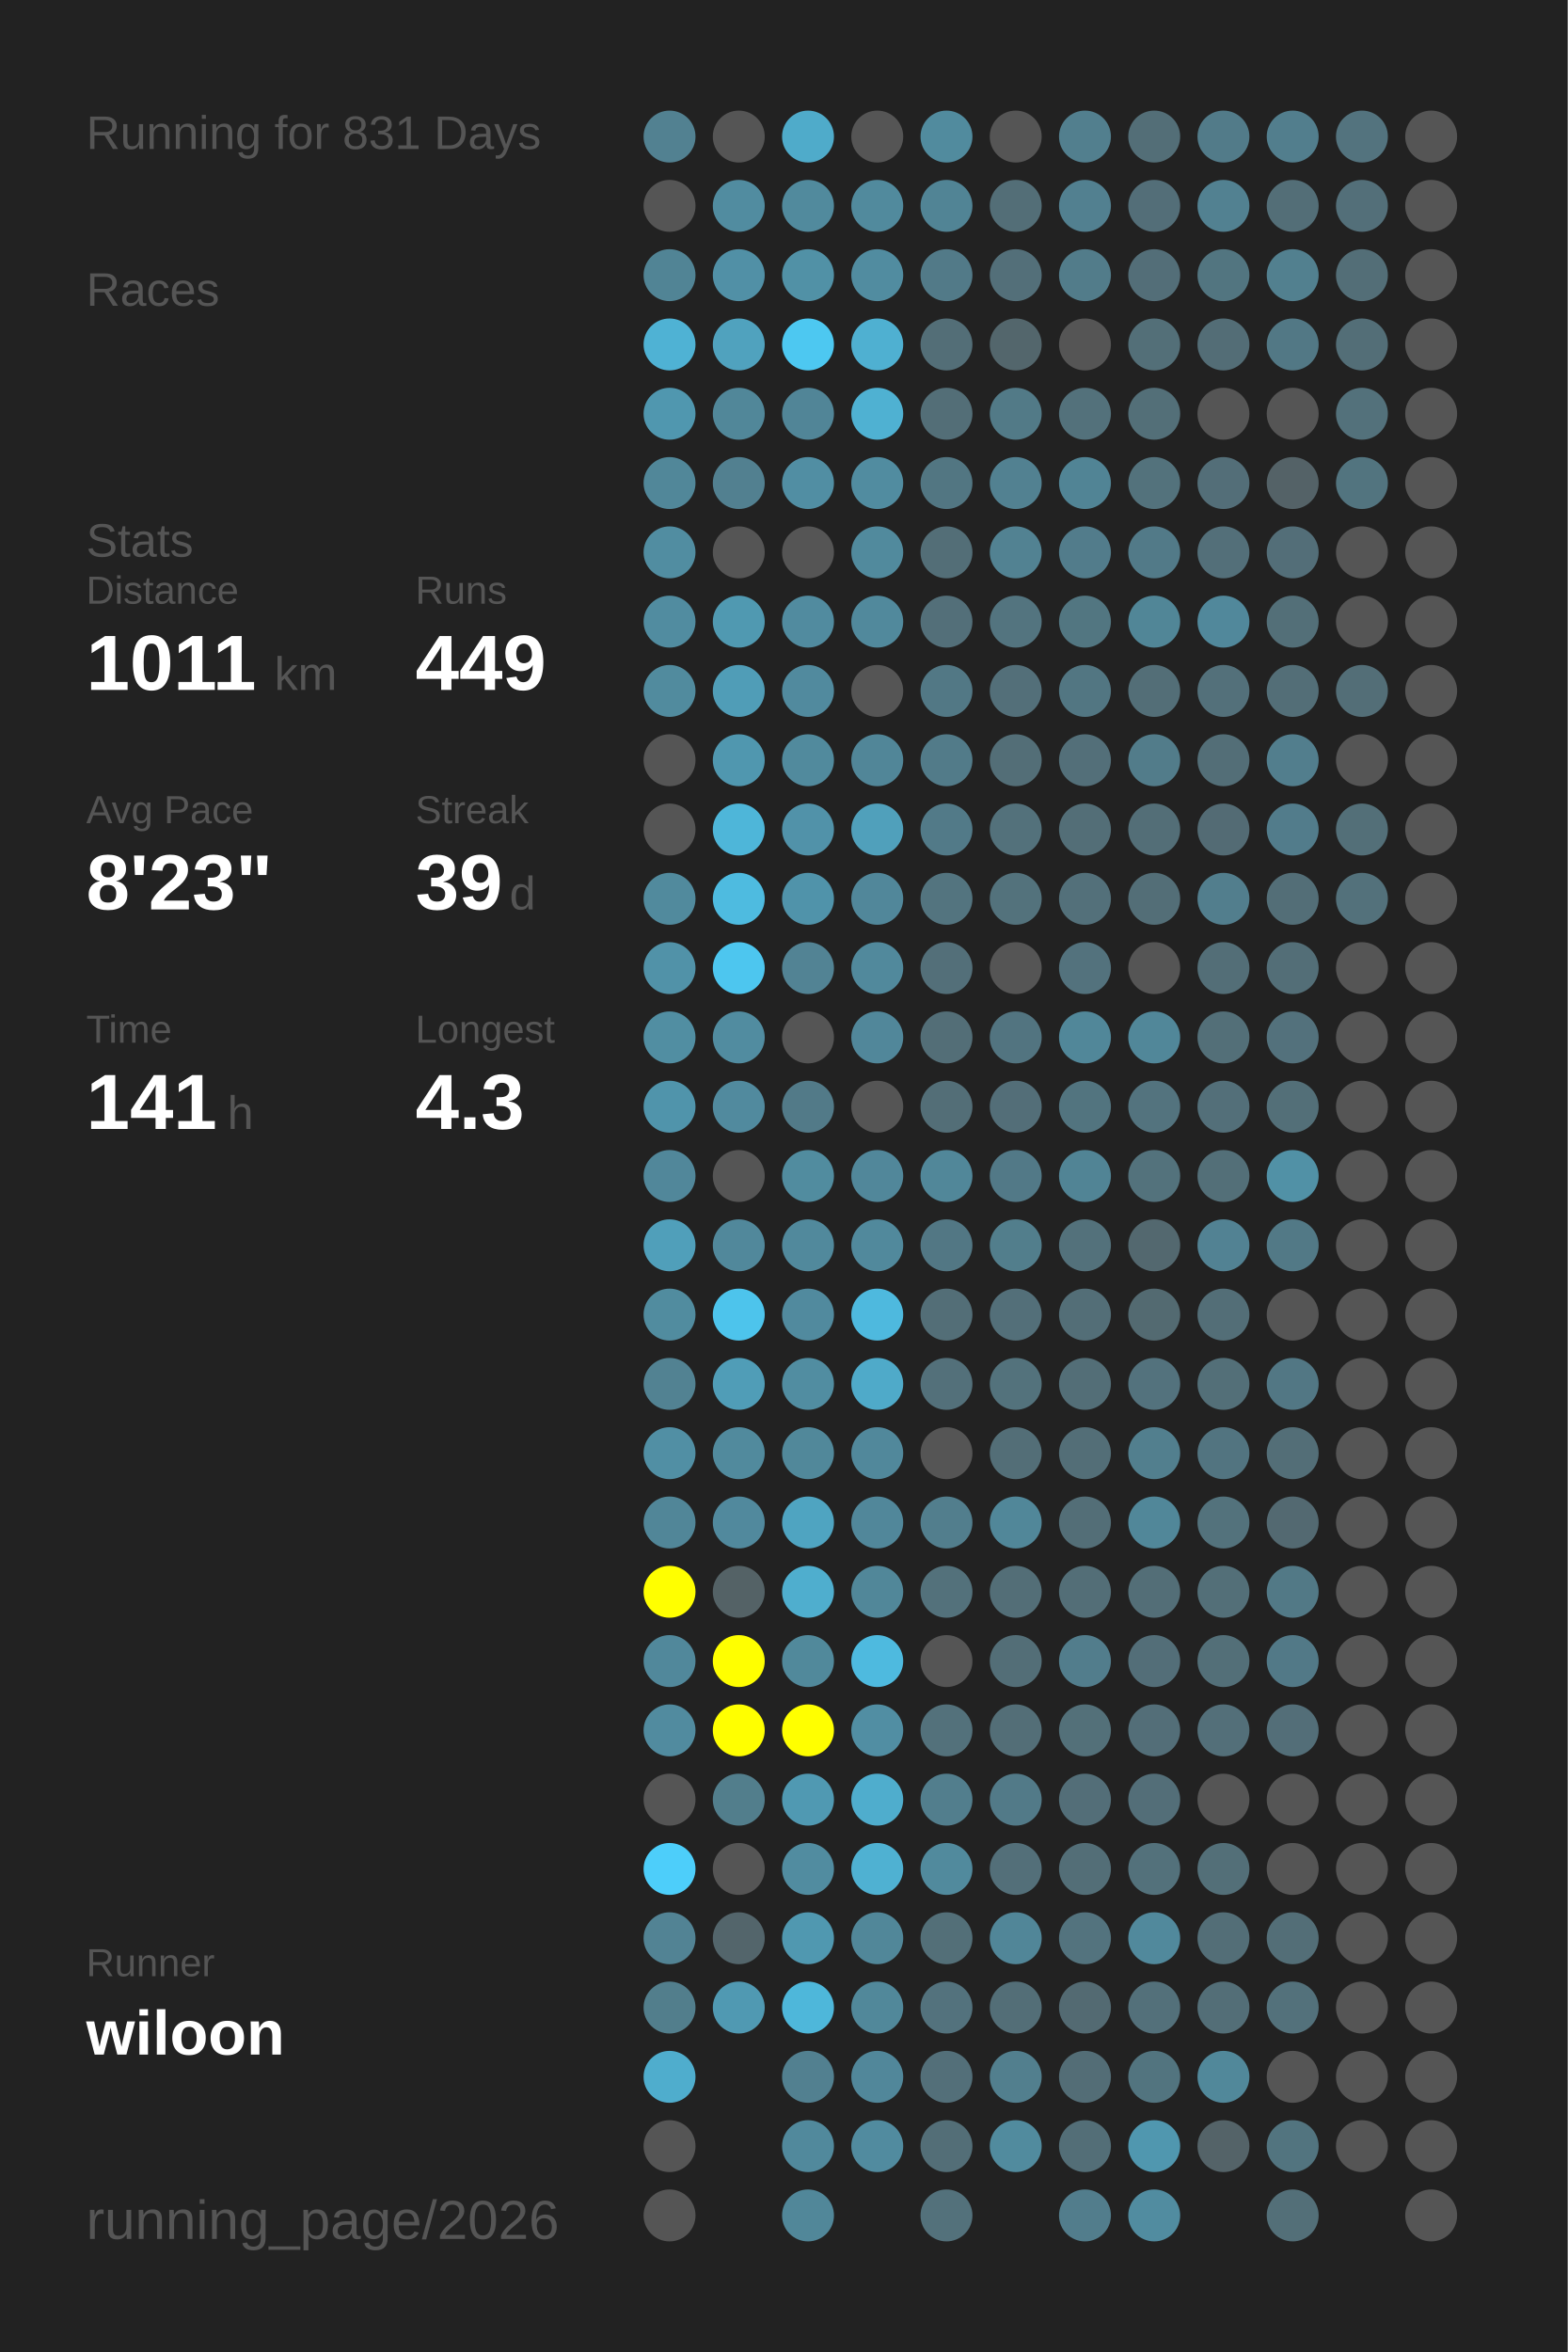
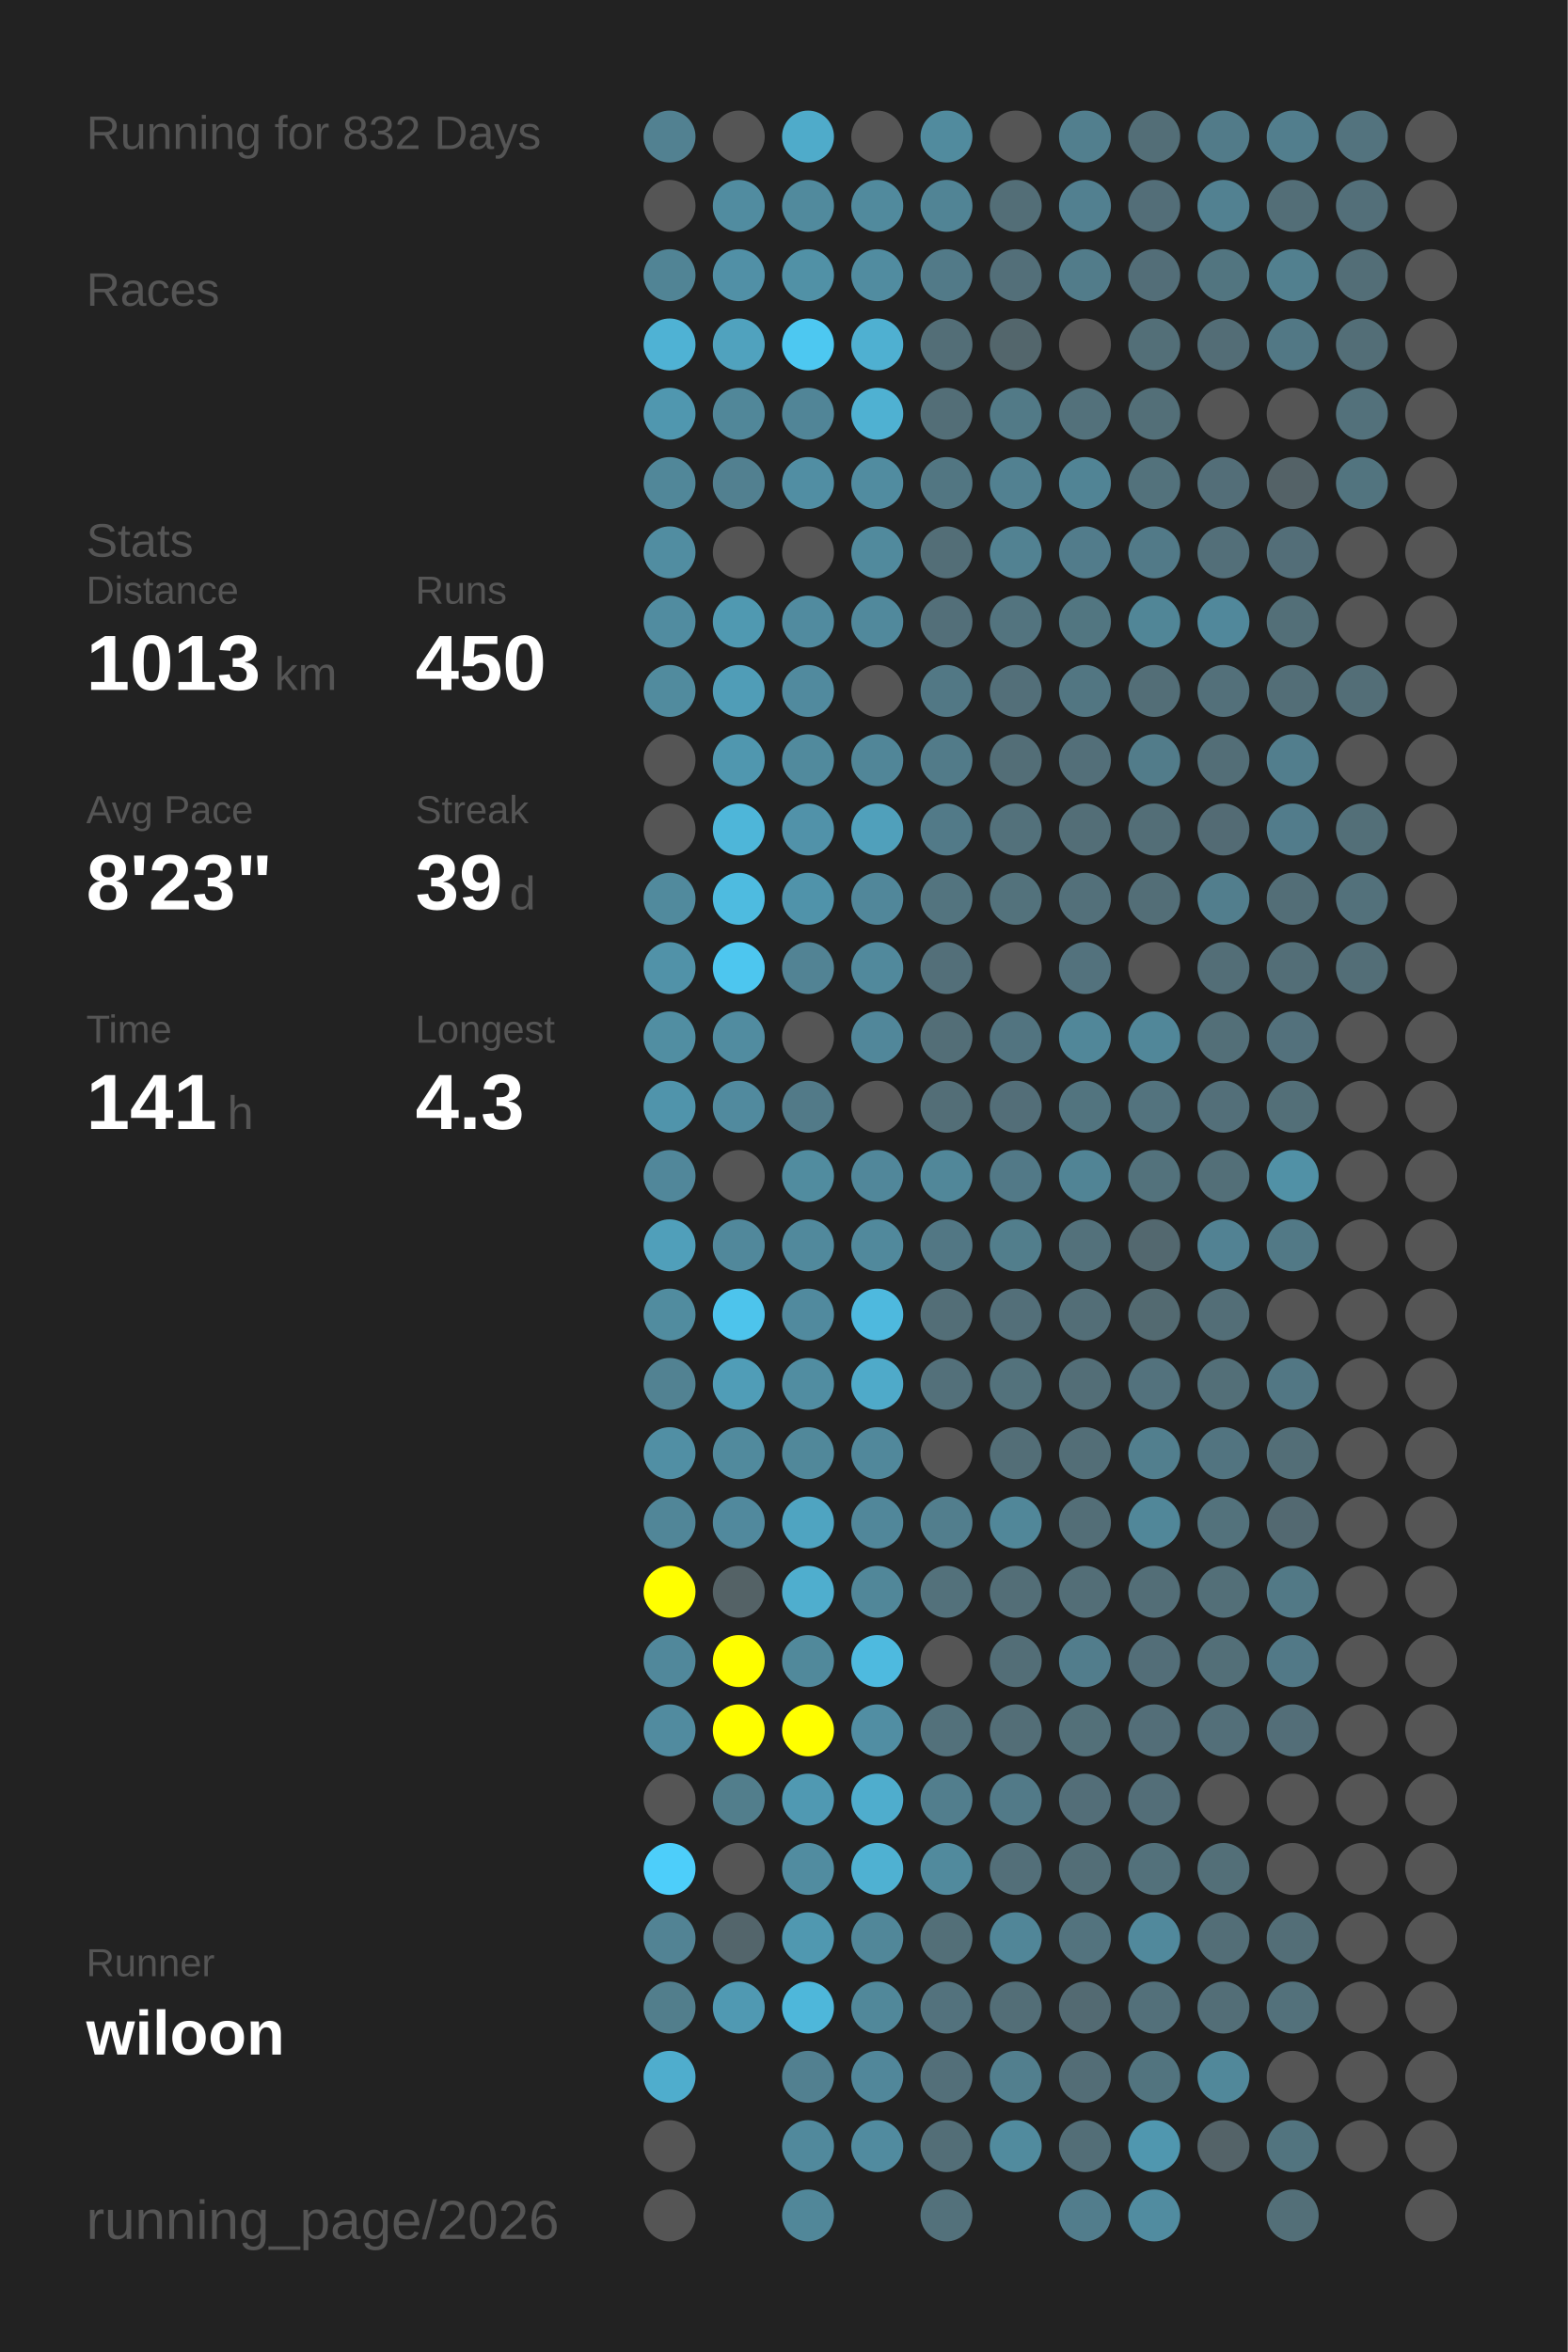
<svg xmlns="http://www.w3.org/2000/svg" baseProfile="full" height="300mm" version="1.1" viewBox="0,0,200,300" width="200mm">
  <defs />
  <rect fill="#222222" height="300" width="200" x="0" y="0" />
-   <text fill="#555555" style="font-size:6px; font-family:Arial;" x="11" y="19">Running for 831 Days</text>
+   <text fill="#555555" style="font-size:6px; font-family:Arial;" x="11" y="19">Running for 832 Days</text>
  <text fill="#555555" style="font-size:6px; font-family:Arial;" x="11" y="39">Races</text>
  <text fill="#555555" style="font-size:6px; font-family:Arial;" x="11" y="71">Stats</text>
  <text fill="#555555" style="font-size:5px; font-family:Arial;" x="11" y="77">Distance</text>
-   <text fill="#FFFFFF" style="font-size:10px; font-family:Arial; font-weight:bold;" x="11" y="88">1011</text>
+   <text fill="#FFFFFF" style="font-size:10px; font-family:Arial; font-weight:bold;" x="11" y="88">1013</text>
  <text fill="#555555" style="font-size:6px; font-family:Arial;" x="35" y="88">km</text>
  <text fill="#555555" style="font-size:5px; font-family:Arial;" x="53" y="77">Runs</text>
-   <text fill="#FFFFFF" style="font-size:10px; font-family:Arial; font-weight:bold;" x="53" y="88">449</text>
+   <text fill="#FFFFFF" style="font-size:10px; font-family:Arial; font-weight:bold;" x="53" y="88">450</text>
  <text fill="#555555" style="font-size:5px; font-family:Arial;" x="11" y="105">Avg Pace</text>
  <text fill="#FFFFFF" style="font-size:10px; font-family:Arial; font-weight:bold;" x="11" y="116">8'23"</text>
  <text fill="#555555" style="font-size:5px; font-family:Arial;" x="53" y="105">Streak</text>
  <text fill="#FFFFFF" style="font-size:10px; font-family:Arial; font-weight:bold;" x="53" y="116">39</text>
  <text fill="#555555" style="font-size:6px; font-family:Arial;" x="65" y="116">d</text>
  <text fill="#555555" style="font-size:5px; font-family:Arial;" x="11" y="133">Time</text>
  <text fill="#FFFFFF" style="font-size:10px; font-family:Arial; font-weight:bold;" x="11" y="144">141</text>
  <text fill="#555555" style="font-size:6px; font-family:Arial;" x="29" y="144">h</text>
  <text fill="#555555" style="font-size:5px; font-family:Arial;" x="53" y="133">Longest</text>
  <text fill="#FFFFFF" style="font-size:10px; font-family:Arial; font-weight:bold;" x="53" y="144">4.3</text>
  <text fill="#555555" style="font-size:5px; font-family:Arial;" x="11" y="252.065">Runner</text>
  <text fill="#FFFFFF" style="font-size:8px; font-family:Arial; font-weight:bold;" x="11" y="262.065">wiloon</text>
  <text fill="#555555" style="font-size:7px; font-family:Arial;" x="11" y="285.581">running_page/2026</text>
  <circle cx="85.417" cy="17.419" fill="#528191" r="3.312" />
  <circle cx="85.417" cy="26.258" fill="#555555" r="3.312" />
  <circle cx="85.417" cy="35.097" fill="#518495" r="3.312" />
  <circle cx="85.417" cy="43.935" fill="#4fb2d4" r="3.312" />
  <circle cx="85.417" cy="52.774" fill="#5097af" r="3.312" />
  <circle cx="85.417" cy="61.613" fill="#518799" r="3.312" />
  <circle cx="85.417" cy="70.452" fill="#518da1" r="3.312" />
  <circle cx="85.417" cy="79.29" fill="#518ca0" r="3.312" />
  <circle cx="85.417" cy="88.129" fill="#518b9e" r="3.312" />
  <circle cx="85.417" cy="96.968" fill="#555555" r="3.312" />
  <circle cx="85.417" cy="105.806" fill="#555555" r="3.312" />
  <circle cx="85.417" cy="114.645" fill="#518a9d" r="3.312" />
  <circle cx="85.417" cy="123.484" fill="#5192a8" r="3.312" />
  <circle cx="85.417" cy="132.323" fill="#518ea2" r="3.312" />
  <circle cx="85.417" cy="141.161" fill="#5094ab" r="3.312" />
  <circle cx="85.417" cy="150" fill="#51879a" r="3.312" />
  <circle cx="85.417" cy="158.839" fill="#509fba" r="3.312" />
  <circle cx="85.417" cy="167.677" fill="#518c9f" r="3.312" />
  <circle cx="85.417" cy="176.516" fill="#528292" r="3.312" />
  <circle cx="85.417" cy="185.355" fill="#518fa4" r="3.312" />
  <circle cx="85.417" cy="194.194" fill="#518698" r="3.312" />
  <circle cx="85.417" cy="203.032" fill="#FFFF00" r="3.312" />
  <circle cx="85.417" cy="211.871" fill="#51889b" r="3.312" />
  <circle cx="85.417" cy="220.71" fill="#518b9f" r="3.312" />
  <circle cx="85.417" cy="229.548" fill="#555555" r="3.312" />
  <circle cx="85.417" cy="238.387" fill="#4dcefa" r="3.312" />
  <circle cx="85.417" cy="247.226" fill="#528394" r="3.312" />
  <circle cx="85.417" cy="256.065" fill="#527e8c" r="3.312" />
  <circle cx="85.417" cy="264.903" fill="#4fadcd" r="3.312" />
  <circle cx="85.417" cy="273.742" fill="#555555" r="3.312" />
  <circle cx="85.417" cy="282.581" fill="#555555" r="3.312" />
  <circle cx="94.25" cy="17.419" fill="#555555" r="3.312" />
  <circle cx="94.25" cy="26.258" fill="#518ca0" r="3.312" />
  <circle cx="94.25" cy="35.097" fill="#5190a6" r="3.312" />
  <circle cx="94.25" cy="43.935" fill="#50a2be" r="3.312" />
  <circle cx="94.25" cy="52.774" fill="#518799" r="3.312" />
  <circle cx="94.25" cy="61.613" fill="#528090" r="3.312" />
  <circle cx="94.25" cy="70.452" fill="#555555" r="3.312" />
  <circle cx="94.25" cy="79.29" fill="#5099b1" r="3.312" />
  <circle cx="94.25" cy="88.129" fill="#509db7" r="3.312" />
  <circle cx="94.25" cy="96.968" fill="#5097af" r="3.312" />
  <circle cx="94.25" cy="105.806" fill="#4eb6d9" r="3.312" />
  <circle cx="94.25" cy="114.645" fill="#4ebbe0" r="3.312" />
  <circle cx="94.25" cy="123.484" fill="#4dc6ef" r="3.312" />
  <circle cx="94.25" cy="132.323" fill="#518ca0" r="3.312" />
  <circle cx="94.25" cy="141.161" fill="#518a9e" r="3.312" />
  <circle cx="94.25" cy="150" fill="#555555" r="3.312" />
  <circle cx="94.25" cy="158.839" fill="#51889b" r="3.312" />
  <circle cx="94.25" cy="167.677" fill="#4dc4ec" r="3.312" />
  <circle cx="94.25" cy="176.516" fill="#509db7" r="3.312" />
  <circle cx="94.25" cy="185.355" fill="#518a9d" r="3.312" />
  <circle cx="94.25" cy="194.194" fill="#51899d" r="3.312" />
  <circle cx="94.25" cy="203.032" fill="#546266" r="3.312" />
  <circle cx="94.25" cy="211.871" fill="#FFFF00" r="3.312" />
  <circle cx="94.25" cy="220.71" fill="#FFFF00" r="3.312" />
  <circle cx="94.25" cy="229.548" fill="#527e8c" r="3.312" />
  <circle cx="94.25" cy="238.387" fill="#555555" r="3.312" />
  <circle cx="94.25" cy="247.226" fill="#53656b" r="3.312" />
  <circle cx="94.25" cy="256.065" fill="#5099b2" r="3.312" />
  <circle cx="103.083" cy="17.419" fill="#4fabca" r="3.312" />
  <circle cx="103.083" cy="26.258" fill="#518a9d" r="3.312" />
  <circle cx="103.083" cy="35.097" fill="#5191a6" r="3.312" />
  <circle cx="103.083" cy="43.935" fill="#4dc8f1" r="3.312" />
  <circle cx="103.083" cy="52.774" fill="#518597" r="3.312" />
  <circle cx="103.083" cy="61.613" fill="#518ea3" r="3.312" />
  <circle cx="103.083" cy="70.452" fill="#555555" r="3.312" />
  <circle cx="103.083" cy="79.29" fill="#518b9f" r="3.312" />
  <circle cx="103.083" cy="88.129" fill="#518a9e" r="3.312" />
  <circle cx="103.083" cy="96.968" fill="#518a9d" r="3.312" />
  <circle cx="103.083" cy="105.806" fill="#5192a9" r="3.312" />
  <circle cx="103.083" cy="114.645" fill="#5093aa" r="3.312" />
  <circle cx="103.083" cy="123.484" fill="#528394" r="3.312" />
  <circle cx="103.083" cy="132.323" fill="#555555" r="3.312" />
  <circle cx="103.083" cy="141.161" fill="#527a88" r="3.312" />
  <circle cx="103.083" cy="150" fill="#518c9f" r="3.312" />
  <circle cx="103.083" cy="158.839" fill="#51899c" r="3.312" />
  <circle cx="103.083" cy="167.677" fill="#518a9e" r="3.312" />
  <circle cx="103.083" cy="176.516" fill="#518da1" r="3.312" />
  <circle cx="103.083" cy="185.355" fill="#51889a" r="3.312" />
  <circle cx="103.083" cy="194.194" fill="#4fa4c1" r="3.312" />
  <circle cx="103.083" cy="203.032" fill="#4faece" r="3.312" />
  <circle cx="103.083" cy="211.871" fill="#51899b" r="3.312" />
  <circle cx="103.083" cy="220.71" fill="#FFFF00" r="3.312" />
  <circle cx="103.083" cy="229.548" fill="#5099b2" r="3.312" />
  <circle cx="103.083" cy="238.387" fill="#518ca0" r="3.312" />
  <circle cx="103.083" cy="247.226" fill="#5098b0" r="3.312" />
  <circle cx="103.083" cy="256.065" fill="#4eb7da" r="3.312" />
  <circle cx="103.083" cy="264.903" fill="#528090" r="3.312" />
  <circle cx="103.083" cy="273.742" fill="#51899c" r="3.312" />
  <circle cx="103.083" cy="282.581" fill="#518799" r="3.312" />
  <circle cx="111.917" cy="17.419" fill="#555555" r="3.312" />
  <circle cx="111.917" cy="26.258" fill="#518a9d" r="3.312" />
  <circle cx="111.917" cy="35.097" fill="#518ca0" r="3.312" />
  <circle cx="111.917" cy="43.935" fill="#4fb0d1" r="3.312" />
  <circle cx="111.917" cy="52.774" fill="#4fb1d2" r="3.312" />
  <circle cx="111.917" cy="61.613" fill="#518ca0" r="3.312" />
  <circle cx="111.917" cy="70.452" fill="#518a9d" r="3.312" />
  <circle cx="111.917" cy="79.29" fill="#51899c" r="3.312" />
  <circle cx="111.917" cy="88.129" fill="#555555" r="3.312" />
  <circle cx="111.917" cy="96.968" fill="#518698" r="3.312" />
  <circle cx="111.917" cy="105.806" fill="#50a0bb" r="3.312" />
  <circle cx="111.917" cy="114.645" fill="#51879a" r="3.312" />
  <circle cx="111.917" cy="123.484" fill="#51899c" r="3.312" />
  <circle cx="111.917" cy="132.323" fill="#51879a" r="3.312" />
  <circle cx="111.917" cy="141.161" fill="#555555" r="3.312" />
  <circle cx="111.917" cy="150" fill="#51879a" r="3.312" />
  <circle cx="111.917" cy="158.839" fill="#51899c" r="3.312" />
  <circle cx="111.917" cy="167.677" fill="#4eb9de" r="3.312" />
  <circle cx="111.917" cy="176.516" fill="#4faac9" r="3.312" />
  <circle cx="111.917" cy="185.355" fill="#51889b" r="3.312" />
  <circle cx="111.917" cy="194.194" fill="#51879a" r="3.312" />
  <circle cx="111.917" cy="203.032" fill="#518799" r="3.312" />
  <circle cx="111.917" cy="211.871" fill="#4ebadf" r="3.312" />
  <circle cx="111.917" cy="220.71" fill="#518ea3" r="3.312" />
  <circle cx="111.917" cy="229.548" fill="#4fadcd" r="3.312" />
  <circle cx="111.917" cy="238.387" fill="#4fb1d2" r="3.312" />
  <circle cx="111.917" cy="247.226" fill="#518799" r="3.312" />
  <circle cx="111.917" cy="256.065" fill="#51889a" r="3.312" />
  <circle cx="111.917" cy="264.903" fill="#51879a" r="3.312" />
  <circle cx="111.917" cy="273.742" fill="#518b9f" r="3.312" />
  <circle cx="120.75" cy="17.419" fill="#518b9e" r="3.312" />
  <circle cx="120.75" cy="26.258" fill="#518495" r="3.312" />
  <circle cx="120.75" cy="35.097" fill="#527a88" r="3.312" />
  <circle cx="120.75" cy="43.935" fill="#536e77" r="3.312" />
  <circle cx="120.75" cy="52.774" fill="#536e77" r="3.312" />
  <circle cx="120.75" cy="61.613" fill="#527682" r="3.312" />
  <circle cx="120.75" cy="70.452" fill="#536e77" r="3.312" />
  <circle cx="120.75" cy="79.29" fill="#536f79" r="3.312" />
  <circle cx="120.75" cy="88.129" fill="#527885" r="3.312" />
  <circle cx="120.75" cy="96.968" fill="#527b89" r="3.312" />
  <circle cx="120.75" cy="105.806" fill="#527a88" r="3.312" />
  <circle cx="120.75" cy="114.645" fill="#53747f" r="3.312" />
  <circle cx="120.75" cy="123.484" fill="#536f79" r="3.312" />
  <circle cx="120.75" cy="132.323" fill="#536e77" r="3.312" />
  <circle cx="120.75" cy="141.161" fill="#536e77" r="3.312" />
  <circle cx="120.75" cy="150" fill="#518799" r="3.312" />
  <circle cx="120.75" cy="158.839" fill="#527784" r="3.312" />
  <circle cx="120.75" cy="167.677" fill="#536e77" r="3.312" />
  <circle cx="120.75" cy="176.516" fill="#53707a" r="3.312" />
  <circle cx="120.75" cy="185.355" fill="#555555" r="3.312" />
  <circle cx="120.75" cy="194.194" fill="#527e8d" r="3.312" />
  <circle cx="120.75" cy="203.032" fill="#53717b" r="3.312" />
  <circle cx="120.75" cy="211.871" fill="#555555" r="3.312" />
  <circle cx="120.75" cy="220.71" fill="#53717b" r="3.312" />
  <circle cx="120.75" cy="229.548" fill="#527e8d" r="3.312" />
  <circle cx="120.75" cy="238.387" fill="#518a9d" r="3.312" />
  <circle cx="120.75" cy="247.226" fill="#536f78" r="3.312" />
  <circle cx="120.75" cy="256.065" fill="#53727d" r="3.312" />
  <circle cx="120.75" cy="264.903" fill="#536f79" r="3.312" />
  <circle cx="120.75" cy="273.742" fill="#536e77" r="3.312" />
  <circle cx="120.75" cy="282.581" fill="#53717b" r="3.312" />
  <circle cx="129.583" cy="17.419" fill="#555555" r="3.312" />
  <circle cx="129.583" cy="26.258" fill="#536e77" r="3.312" />
  <circle cx="129.583" cy="35.097" fill="#536f79" r="3.312" />
  <circle cx="129.583" cy="43.935" fill="#53666c" r="3.312" />
  <circle cx="129.583" cy="52.774" fill="#527a87" r="3.312" />
  <circle cx="129.583" cy="61.613" fill="#528191" r="3.312" />
  <circle cx="129.583" cy="70.452" fill="#528292" r="3.312" />
  <circle cx="129.583" cy="79.29" fill="#53747f" r="3.312" />
  <circle cx="129.583" cy="88.129" fill="#536f79" r="3.312" />
  <circle cx="129.583" cy="96.968" fill="#536e77" r="3.312" />
  <circle cx="129.583" cy="105.806" fill="#53717b" r="3.312" />
  <circle cx="129.583" cy="114.645" fill="#53727c" r="3.312" />
  <circle cx="129.583" cy="123.484" fill="#555555" r="3.312" />
  <circle cx="129.583" cy="132.323" fill="#527480" r="3.312" />
  <circle cx="129.583" cy="141.161" fill="#536e78" r="3.312" />
  <circle cx="129.583" cy="150" fill="#527987" r="3.312" />
  <circle cx="129.583" cy="158.839" fill="#527e8c" r="3.312" />
  <circle cx="129.583" cy="167.677" fill="#536f79" r="3.312" />
  <circle cx="129.583" cy="176.516" fill="#53727c" r="3.312" />
  <circle cx="129.583" cy="185.355" fill="#536e77" r="3.312" />
  <circle cx="129.583" cy="194.194" fill="#518799" r="3.312" />
  <circle cx="129.583" cy="203.032" fill="#536e77" r="3.312" />
  <circle cx="129.583" cy="211.871" fill="#536e77" r="3.312" />
  <circle cx="129.583" cy="220.71" fill="#536e77" r="3.312" />
  <circle cx="129.583" cy="229.548" fill="#527a88" r="3.312" />
  <circle cx="129.583" cy="238.387" fill="#536f79" r="3.312" />
  <circle cx="129.583" cy="247.226" fill="#518698" r="3.312" />
  <circle cx="129.583" cy="256.065" fill="#536e77" r="3.312" />
  <circle cx="129.583" cy="264.903" fill="#527f8e" r="3.312" />
  <circle cx="129.583" cy="273.742" fill="#518b9e" r="3.312" />
  <circle cx="138.417" cy="17.419" fill="#527f8e" r="3.312" />
  <circle cx="138.417" cy="26.258" fill="#528090" r="3.312" />
  <circle cx="138.417" cy="35.097" fill="#527c8a" r="3.312" />
  <circle cx="138.417" cy="43.935" fill="#555555" r="3.312" />
  <circle cx="138.417" cy="52.774" fill="#53717b" r="3.312" />
  <circle cx="138.417" cy="61.613" fill="#518495" r="3.312" />
  <circle cx="138.417" cy="70.452" fill="#527c8b" r="3.312" />
  <circle cx="138.417" cy="79.29" fill="#527681" r="3.312" />
  <circle cx="138.417" cy="88.129" fill="#527682" r="3.312" />
  <circle cx="138.417" cy="96.968" fill="#536f79" r="3.312" />
  <circle cx="138.417" cy="105.806" fill="#536e77" r="3.312" />
  <circle cx="138.417" cy="114.645" fill="#53707a" r="3.312" />
  <circle cx="138.417" cy="123.484" fill="#53727d" r="3.312" />
  <circle cx="138.417" cy="132.323" fill="#518799" r="3.312" />
  <circle cx="138.417" cy="141.161" fill="#52747f" r="3.312" />
  <circle cx="138.417" cy="150" fill="#518495" r="3.312" />
  <circle cx="138.417" cy="158.839" fill="#53717b" r="3.312" />
  <circle cx="138.417" cy="167.677" fill="#536e77" r="3.312" />
  <circle cx="138.417" cy="176.516" fill="#536e77" r="3.312" />
  <circle cx="138.417" cy="185.355" fill="#536e77" r="3.312" />
  <circle cx="138.417" cy="194.194" fill="#536e77" r="3.312" />
  <circle cx="138.417" cy="203.032" fill="#536e77" r="3.312" />
  <circle cx="138.417" cy="211.871" fill="#527d8c" r="3.312" />
  <circle cx="138.417" cy="220.71" fill="#537079" r="3.312" />
  <circle cx="138.417" cy="229.548" fill="#536e78" r="3.312" />
  <circle cx="138.417" cy="238.387" fill="#536e77" r="3.312" />
  <circle cx="138.417" cy="247.226" fill="#53737e" r="3.312" />
  <circle cx="138.417" cy="256.065" fill="#536a72" r="3.312" />
  <circle cx="138.417" cy="264.903" fill="#536d76" r="3.312" />
  <circle cx="138.417" cy="273.742" fill="#536e77" r="3.312" />
  <circle cx="138.417" cy="282.581" fill="#527d8c" r="3.312" />
  <circle cx="147.25" cy="17.419" fill="#536e77" r="3.312" />
  <circle cx="147.25" cy="26.258" fill="#536e78" r="3.312" />
  <circle cx="147.25" cy="35.097" fill="#536e78" r="3.312" />
  <circle cx="147.25" cy="43.935" fill="#536f78" r="3.312" />
  <circle cx="147.25" cy="52.774" fill="#536f78" r="3.312" />
  <circle cx="147.25" cy="61.613" fill="#53727c" r="3.312" />
  <circle cx="147.25" cy="70.452" fill="#527a88" r="3.312" />
  <circle cx="147.25" cy="79.29" fill="#518697" r="3.312" />
  <circle cx="147.25" cy="88.129" fill="#536e77" r="3.312" />
  <circle cx="147.25" cy="96.968" fill="#527c8a" r="3.312" />
  <circle cx="147.25" cy="105.806" fill="#536e77" r="3.312" />
  <circle cx="147.25" cy="114.645" fill="#536e77" r="3.312" />
  <circle cx="147.25" cy="123.484" fill="#555555" r="3.312" />
  <circle cx="147.25" cy="132.323" fill="#518799" r="3.312" />
  <circle cx="147.25" cy="141.161" fill="#53737e" r="3.312" />
  <circle cx="147.25" cy="150" fill="#53727c" r="3.312" />
  <circle cx="147.25" cy="158.839" fill="#53686f" r="3.312" />
  <circle cx="147.25" cy="167.677" fill="#536a71" r="3.312" />
  <circle cx="147.25" cy="176.516" fill="#53727d" r="3.312" />
  <circle cx="147.25" cy="185.355" fill="#527f8e" r="3.312" />
  <circle cx="147.25" cy="194.194" fill="#518799" r="3.312" />
  <circle cx="147.25" cy="203.032" fill="#536e77" r="3.312" />
  <circle cx="147.25" cy="211.871" fill="#536e78" r="3.312" />
  <circle cx="147.25" cy="220.71" fill="#536e78" r="3.312" />
  <circle cx="147.25" cy="229.548" fill="#536e78" r="3.312" />
  <circle cx="147.25" cy="238.387" fill="#53717b" r="3.312" />
  <circle cx="147.25" cy="247.226" fill="#51899c" r="3.312" />
  <circle cx="147.25" cy="256.065" fill="#53707a" r="3.312" />
  <circle cx="147.25" cy="264.903" fill="#52747f" r="3.312" />
  <circle cx="147.25" cy="273.742" fill="#5097af" r="3.312" />
  <circle cx="147.25" cy="282.581" fill="#518ca0" r="3.312" />
  <circle cx="156.083" cy="17.419" fill="#527b89" r="3.312" />
  <circle cx="156.083" cy="26.258" fill="#528191" r="3.312" />
  <circle cx="156.083" cy="35.097" fill="#527580" r="3.312" />
  <circle cx="156.083" cy="43.935" fill="#536d76" r="3.312" />
  <circle cx="156.083" cy="52.774" fill="#555555" r="3.312" />
  <circle cx="156.083" cy="61.613" fill="#536e78" r="3.312" />
  <circle cx="156.083" cy="70.452" fill="#536f79" r="3.312" />
  <circle cx="156.083" cy="79.29" fill="#51889b" r="3.312" />
  <circle cx="156.083" cy="88.129" fill="#53707a" r="3.312" />
  <circle cx="156.083" cy="96.968" fill="#536e77" r="3.312" />
  <circle cx="156.083" cy="105.806" fill="#536b74" r="3.312" />
  <circle cx="156.083" cy="114.645" fill="#527e8d" r="3.312" />
  <circle cx="156.083" cy="123.484" fill="#536e77" r="3.312" />
  <circle cx="156.083" cy="132.323" fill="#536f78" r="3.312" />
  <circle cx="156.083" cy="141.161" fill="#536f79" r="3.312" />
  <circle cx="156.083" cy="150" fill="#536f78" r="3.312" />
  <circle cx="156.083" cy="158.839" fill="#528293" r="3.312" />
  <circle cx="156.083" cy="167.677" fill="#536e77" r="3.312" />
  <circle cx="156.083" cy="176.516" fill="#536f78" r="3.312" />
  <circle cx="156.083" cy="185.355" fill="#527480" r="3.312" />
  <circle cx="156.083" cy="194.194" fill="#53727c" r="3.312" />
  <circle cx="156.083" cy="203.032" fill="#536f78" r="3.312" />
  <circle cx="156.083" cy="211.871" fill="#536f78" r="3.312" />
  <circle cx="156.083" cy="220.71" fill="#536f79" r="3.312" />
  <circle cx="156.083" cy="229.548" fill="#555555" r="3.312" />
  <circle cx="156.083" cy="238.387" fill="#536f78" r="3.312" />
  <circle cx="156.083" cy="247.226" fill="#536e77" r="3.312" />
  <circle cx="156.083" cy="256.065" fill="#536e77" r="3.312" />
  <circle cx="156.083" cy="264.903" fill="#51889a" r="3.312" />
  <circle cx="156.083" cy="273.742" fill="#546368" r="3.312" />
  <circle cx="164.917" cy="17.419" fill="#527e8d" r="3.312" />
  <circle cx="164.917" cy="26.258" fill="#536e77" r="3.312" />
  <circle cx="164.917" cy="35.097" fill="#52808f" r="3.312" />
  <circle cx="164.917" cy="43.935" fill="#527885" r="3.312" />
  <circle cx="164.917" cy="52.774" fill="#555555" r="3.312" />
  <circle cx="164.917" cy="61.613" fill="#546267" r="3.312" />
  <circle cx="164.917" cy="70.452" fill="#536e78" r="3.312" />
  <circle cx="164.917" cy="79.29" fill="#536f78" r="3.312" />
  <circle cx="164.917" cy="88.129" fill="#536e77" r="3.312" />
  <circle cx="164.917" cy="96.968" fill="#527e8d" r="3.312" />
  <circle cx="164.917" cy="105.806" fill="#527c8b" r="3.312" />
  <circle cx="164.917" cy="114.645" fill="#536e77" r="3.312" />
  <circle cx="164.917" cy="123.484" fill="#536e77" r="3.312" />
  <circle cx="164.917" cy="132.323" fill="#53717c" r="3.312" />
  <circle cx="164.917" cy="141.161" fill="#536f78" r="3.312" />
  <circle cx="164.917" cy="150" fill="#5191a6" r="3.312" />
  <circle cx="164.917" cy="158.839" fill="#527986" r="3.312" />
  <circle cx="164.917" cy="167.677" fill="#555555" r="3.312" />
  <circle cx="164.917" cy="176.516" fill="#527784" r="3.312" />
  <circle cx="164.917" cy="185.355" fill="#536e77" r="3.312" />
  <circle cx="164.917" cy="194.194" fill="#536971" r="3.312" />
  <circle cx="164.917" cy="203.032" fill="#527986" r="3.312" />
  <circle cx="164.917" cy="211.871" fill="#527987" r="3.312" />
  <circle cx="164.917" cy="220.71" fill="#536e78" r="3.312" />
  <circle cx="164.917" cy="229.548" fill="#555555" r="3.312" />
  <circle cx="164.917" cy="238.387" fill="#555555" r="3.312" />
  <circle cx="164.917" cy="247.226" fill="#536e77" r="3.312" />
  <circle cx="164.917" cy="256.065" fill="#53717b" r="3.312" />
  <circle cx="164.917" cy="264.903" fill="#555555" r="3.312" />
  <circle cx="164.917" cy="273.742" fill="#52747f" r="3.312" />
  <circle cx="164.917" cy="282.581" fill="#536f78" r="3.312" />
  <circle cx="173.75" cy="17.419" fill="#53737e" r="3.312" />
  <circle cx="173.75" cy="26.258" fill="#536f79" r="3.312" />
  <circle cx="173.75" cy="35.097" fill="#536e77" r="3.312" />
  <circle cx="173.75" cy="43.935" fill="#536e77" r="3.312" />
  <circle cx="173.75" cy="52.774" fill="#53717b" r="3.312" />
  <circle cx="173.75" cy="61.613" fill="#52747f" r="3.312" />
  <circle cx="173.75" cy="70.452" fill="#555555" r="3.312" />
  <circle cx="173.75" cy="79.29" fill="#555555" r="3.312" />
  <circle cx="173.75" cy="88.129" fill="#536e77" r="3.312" />
  <circle cx="173.75" cy="96.968" fill="#555555" r="3.312" />
  <circle cx="173.75" cy="105.806" fill="#536f78" r="3.312" />
  <circle cx="173.75" cy="114.645" fill="#53717b" r="3.312" />
-   <circle cx="173.75" cy="123.484" fill="#555555" r="3.312" />
+   <circle cx="173.75" cy="123.484" fill="#536e77" r="3.312" />
  <circle cx="173.75" cy="132.323" fill="#555555" r="3.312" />
  <circle cx="173.75" cy="141.161" fill="#555555" r="3.312" />
  <circle cx="173.75" cy="150" fill="#555555" r="3.312" />
  <circle cx="173.75" cy="158.839" fill="#555555" r="3.312" />
  <circle cx="173.75" cy="167.677" fill="#555555" r="3.312" />
  <circle cx="173.75" cy="176.516" fill="#555555" r="3.312" />
  <circle cx="173.75" cy="185.355" fill="#555555" r="3.312" />
  <circle cx="173.75" cy="194.194" fill="#555555" r="3.312" />
  <circle cx="173.75" cy="203.032" fill="#555555" r="3.312" />
  <circle cx="173.75" cy="211.871" fill="#555555" r="3.312" />
  <circle cx="173.75" cy="220.71" fill="#555555" r="3.312" />
  <circle cx="173.75" cy="229.548" fill="#555555" r="3.312" />
  <circle cx="173.75" cy="238.387" fill="#555555" r="3.312" />
  <circle cx="173.75" cy="247.226" fill="#555555" r="3.312" />
  <circle cx="173.75" cy="256.065" fill="#555555" r="3.312" />
  <circle cx="173.75" cy="264.903" fill="#555555" r="3.312" />
  <circle cx="173.75" cy="273.742" fill="#555555" r="3.312" />
  <circle cx="182.583" cy="17.419" fill="#555555" r="3.312" />
  <circle cx="182.583" cy="26.258" fill="#555555" r="3.312" />
  <circle cx="182.583" cy="35.097" fill="#555555" r="3.312" />
  <circle cx="182.583" cy="43.935" fill="#555555" r="3.312" />
  <circle cx="182.583" cy="52.774" fill="#555555" r="3.312" />
  <circle cx="182.583" cy="61.613" fill="#555555" r="3.312" />
  <circle cx="182.583" cy="70.452" fill="#555555" r="3.312" />
  <circle cx="182.583" cy="79.29" fill="#555555" r="3.312" />
  <circle cx="182.583" cy="88.129" fill="#555555" r="3.312" />
  <circle cx="182.583" cy="96.968" fill="#555555" r="3.312" />
  <circle cx="182.583" cy="105.806" fill="#555555" r="3.312" />
  <circle cx="182.583" cy="114.645" fill="#555555" r="3.312" />
  <circle cx="182.583" cy="123.484" fill="#555555" r="3.312" />
  <circle cx="182.583" cy="132.323" fill="#555555" r="3.312" />
  <circle cx="182.583" cy="141.161" fill="#555555" r="3.312" />
  <circle cx="182.583" cy="150" fill="#555555" r="3.312" />
  <circle cx="182.583" cy="158.839" fill="#555555" r="3.312" />
  <circle cx="182.583" cy="167.677" fill="#555555" r="3.312" />
  <circle cx="182.583" cy="176.516" fill="#555555" r="3.312" />
  <circle cx="182.583" cy="185.355" fill="#555555" r="3.312" />
  <circle cx="182.583" cy="194.194" fill="#555555" r="3.312" />
  <circle cx="182.583" cy="203.032" fill="#555555" r="3.312" />
  <circle cx="182.583" cy="211.871" fill="#555555" r="3.312" />
  <circle cx="182.583" cy="220.71" fill="#555555" r="3.312" />
  <circle cx="182.583" cy="229.548" fill="#555555" r="3.312" />
  <circle cx="182.583" cy="238.387" fill="#555555" r="3.312" />
  <circle cx="182.583" cy="247.226" fill="#555555" r="3.312" />
  <circle cx="182.583" cy="256.065" fill="#555555" r="3.312" />
  <circle cx="182.583" cy="264.903" fill="#555555" r="3.312" />
  <circle cx="182.583" cy="273.742" fill="#555555" r="3.312" />
  <circle cx="182.583" cy="282.581" fill="#555555" r="3.312" />
</svg>
